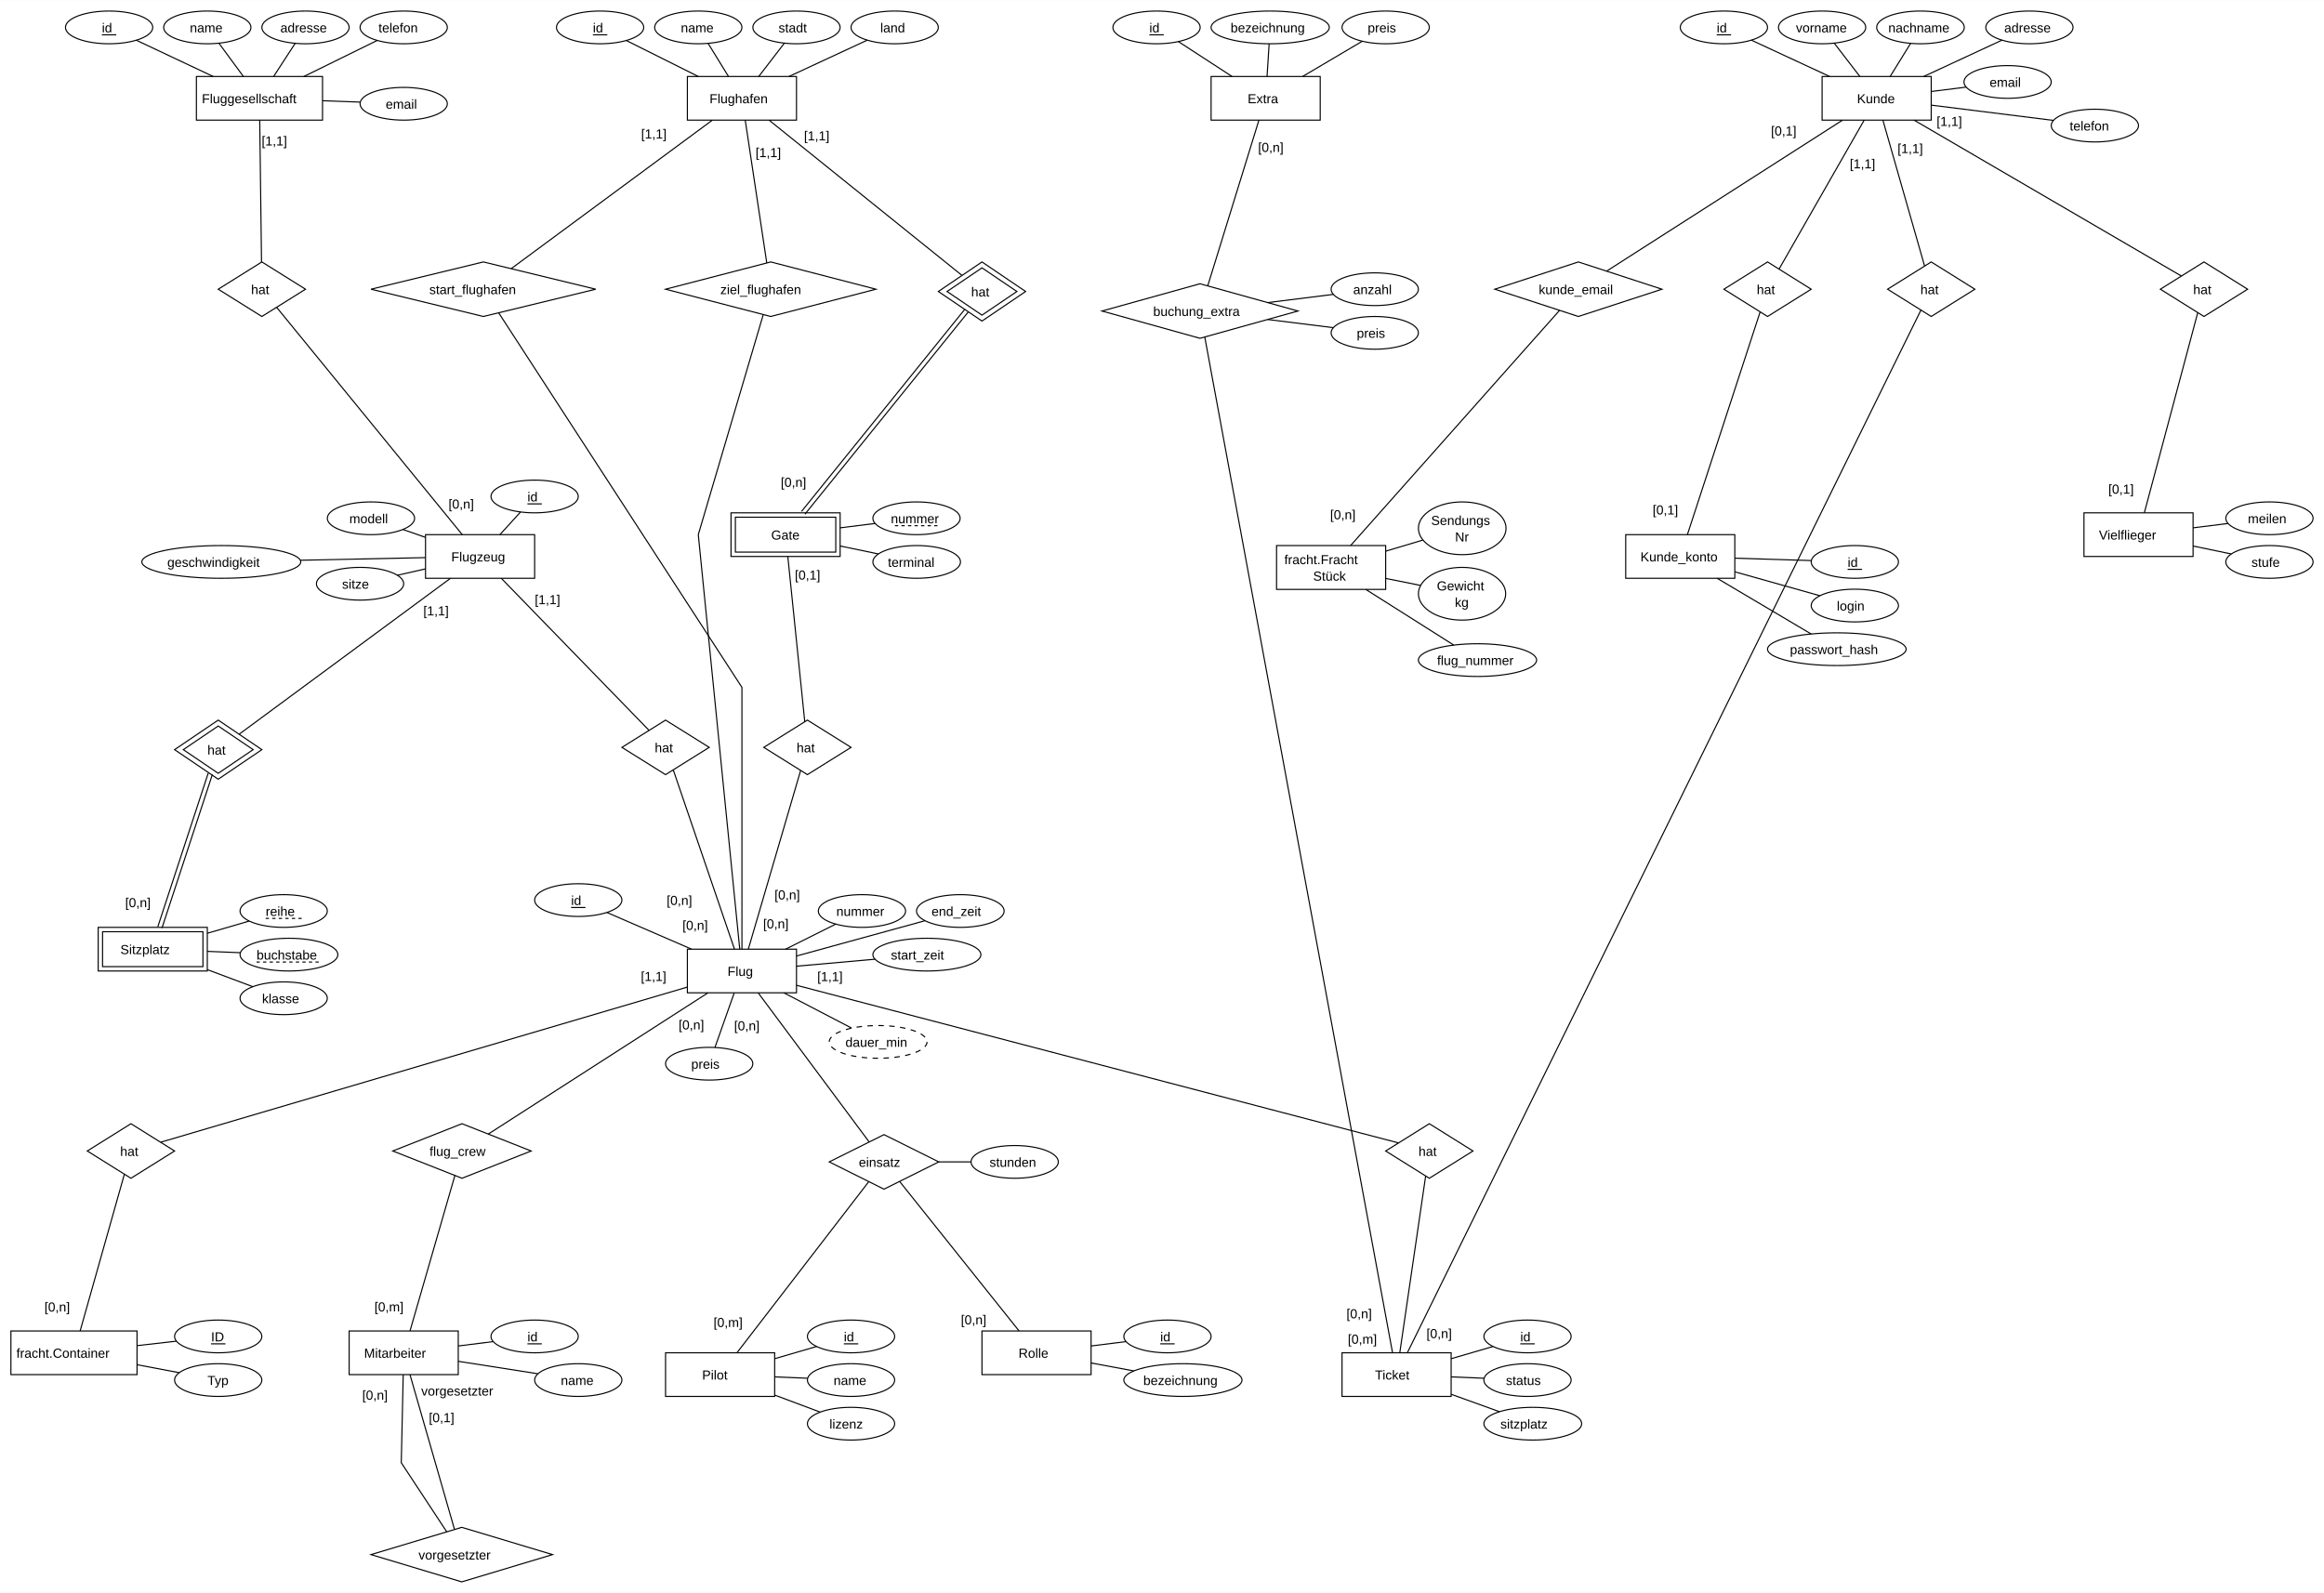
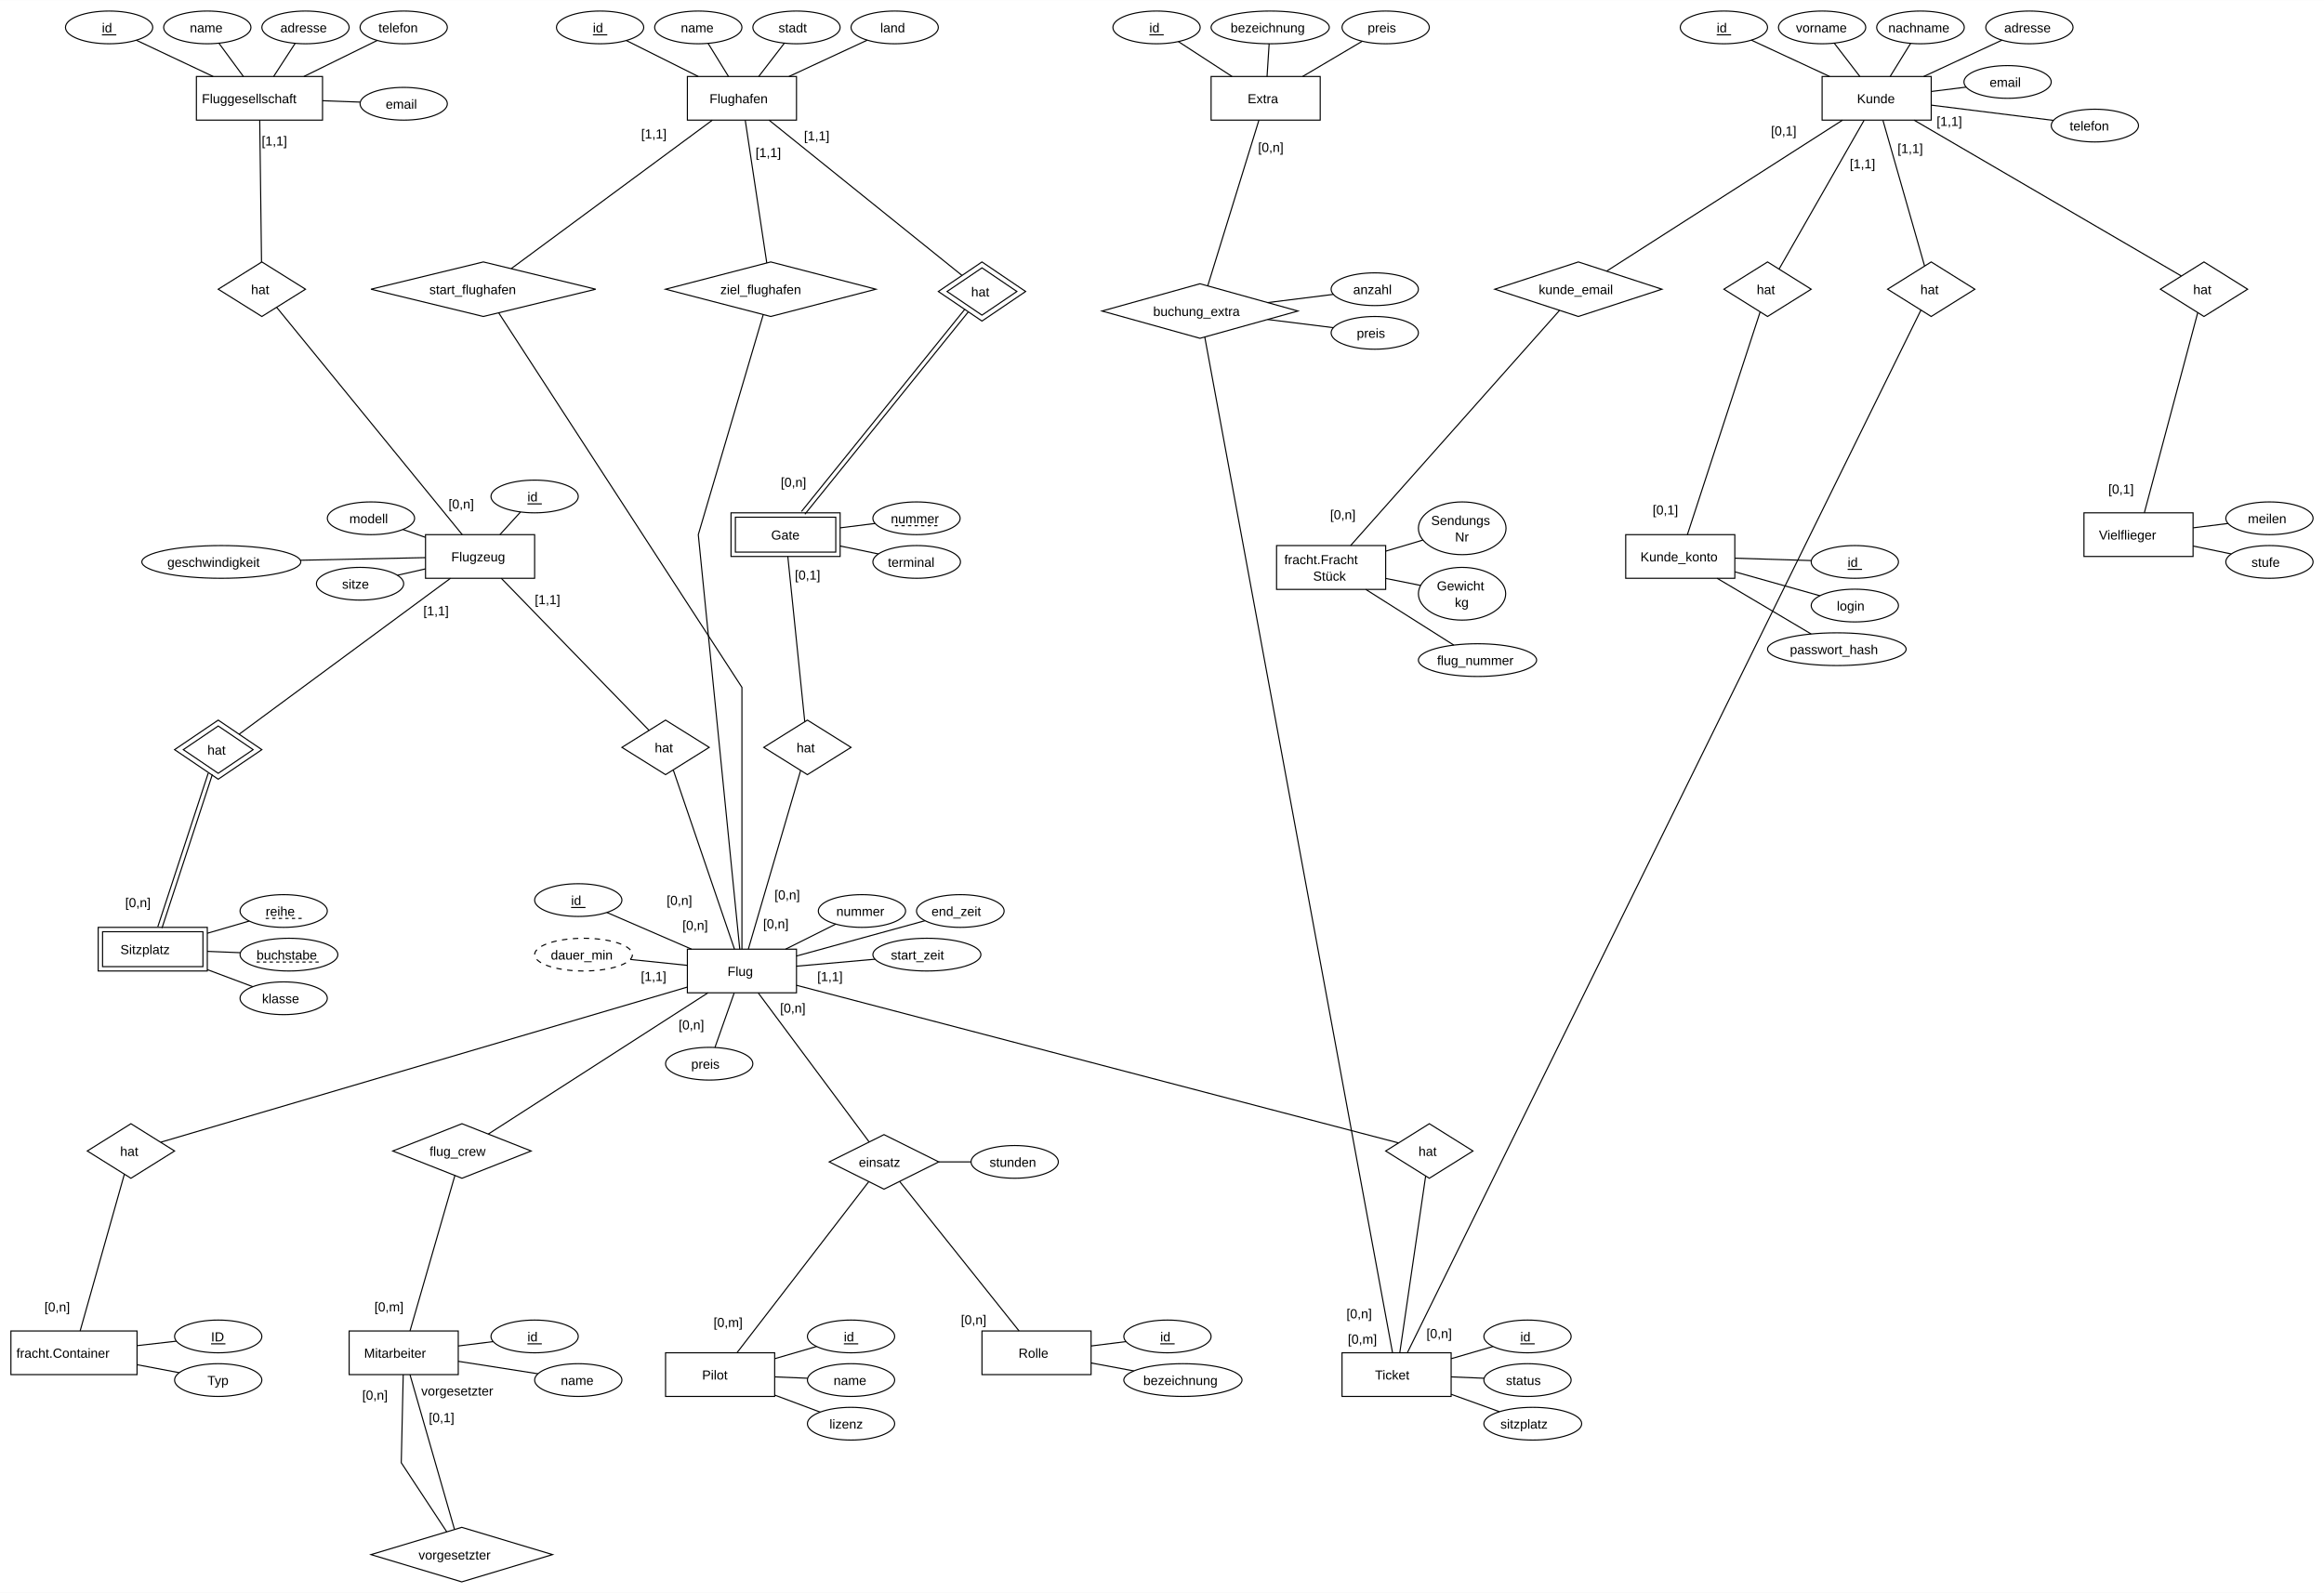
<svg xmlns="http://www.w3.org/2000/svg" width="2840" height="1947" viewBox="10 10 2130 1460" font-family="Arial, Helvetica, sans-serif" xml:space="preserve">
  <rect x="10" y="10" width="2130" height="1460" fill="#ffffff" />
  <rect x="20" y="1230" width="115.6" height="40" fill="#ffffff" stroke="#000000" stroke-width="1" />
  <text x="25" y="1254.51" font-size="12">fracht.Container</text>
  <rect x="1180" y="510" width="100" height="40.19" fill="#ffffff" stroke="#000000" stroke-width="1" />
  <text x="1187.1" y="527.06" font-size="12">fracht.Fracht</text>
  <text x="1213.5" y="542.15" font-size="12">Stück</text>
  <rect x="1120" y="80" width="100" height="40" fill="#ffffff" stroke="#000000" stroke-width="1" />
  <text x="1153.5" y="104.51" font-size="12">Extra</text>
  <rect x="640" y="880" width="100" height="40" fill="#ffffff" stroke="#000000" stroke-width="1" />
  <text x="676.8" y="904.51" font-size="12">Flug</text>
  <rect x="190" y="80" width="115.6" height="40" fill="#ffffff" stroke="#000000" stroke-width="1" />
  <text x="195" y="104.51" font-size="12">Fluggesellschaft</text>
  <rect x="640" y="80" width="100" height="40" fill="#ffffff" stroke="#000000" stroke-width="1" />
  <text x="660.3" y="104.51" font-size="12">Flughafen</text>
  <rect x="400" y="500" width="100" height="40" fill="#ffffff" stroke="#000000" stroke-width="1" />
  <text x="423.6" y="524.51" font-size="12">Flugzeug</text>
  <rect x="680" y="480" width="100" height="40" fill="#ffffff" stroke="#000000" stroke-width="1" />
  <rect x="684" y="484" width="92" height="32" fill="none" stroke="#000000" stroke-width="1" />
  <text x="716.8" y="504.51" font-size="12">Gate</text>
  <rect x="1680" y="80" width="100" height="40" fill="#ffffff" stroke="#000000" stroke-width="1" />
  <text x="1712" y="104.51" font-size="12">Kunde</text>
  <rect x="1500" y="500" width="100" height="40" fill="#ffffff" stroke="#000000" stroke-width="1" />
  <text x="1513.5" y="524.51" font-size="12">Kunde_konto</text>
  <rect x="330" y="1230" width="100" height="40" fill="#ffffff" stroke="#000000" stroke-width="1" />
  <text x="343.7" y="1254.51" font-size="12">Mitarbeiter</text>
  <rect x="620" y="1250" width="100" height="40" fill="#ffffff" stroke="#000000" stroke-width="1" />
  <text x="653.5" y="1274.51" font-size="12">Pilot</text>
  <rect x="910" y="1230" width="100" height="40" fill="#ffffff" stroke="#000000" stroke-width="1" />
  <text x="943.5" y="1254.51" font-size="12">Rolle</text>
  <rect x="100" y="860" width="100" height="40" fill="#ffffff" stroke="#000000" stroke-width="1" />
  <rect x="104" y="864" width="92" height="32" fill="none" stroke="#000000" stroke-width="1" />
  <text x="120.3" y="884.51" font-size="12">Sitzplatz</text>
  <rect x="1240" y="1250" width="100" height="40" fill="#ffffff" stroke="#000000" stroke-width="1" />
  <text x="1270.2" y="1274.51" font-size="12">Ticket</text>
  <rect x="1920" y="480" width="100" height="40" fill="#ffffff" stroke="#000000" stroke-width="1" />
  <text x="1933.7" y="504.51" font-size="12">Vielflieger</text>
  <ellipse cx="210" cy="1235" rx="40" ry="15" fill="#ffffff" stroke="#000000" stroke-width="1" />
  <polyline points="203.4,1241.79 216.6,1241.79" fill="none" stroke="#000000" stroke-width="1" />
  <text x="203.4" y="1239.51" font-size="12">ID</text>
  <ellipse cx="210" cy="1275" rx="40" ry="15" fill="#ffffff" stroke="#000000" stroke-width="1" />
  <text x="200.1" y="1279.51" font-size="12">Typ</text>
  <polygon points="130,1040 170,1065 130,1090 90,1065" fill="#ffffff" stroke="#000000" />
  <text x="120.1" y="1069.51" font-size="12">hat</text>
  <ellipse cx="1350.16" cy="494.17" rx="40.16" ry="24.17" fill="#ffffff" stroke="#000000" stroke-width="1" />
  <text x="1321.66" y="491.14" font-size="12">Sendungs</text>
  <text x="1343.56" y="506.23" font-size="12">Nr</text>
  <ellipse cx="1350" cy="554.17" rx="40" ry="24.17" fill="#ffffff" stroke="#000000" stroke-width="1" />
  <text x="1326.9" y="551.14" font-size="12">Gewicht</text>
  <text x="1343.4" y="566.23" font-size="12">kg</text>
  <ellipse cx="1364.16" cy="615" rx="54.16" ry="15" fill="#ffffff" stroke="#000000" stroke-width="1" />
  <text x="1327.16" y="619.51" font-size="12">flug_nummer</text>
  <polygon points="1456.6,250 1533.2,275 1456.6,300 1380,275" fill="#ffffff" stroke="#000000" />
  <text x="1420.3" y="279.51" font-size="12">kunde_email</text>
  <polygon points="1109.8,270 1199.6,295 1109.8,320 1020,295" fill="#ffffff" stroke="#000000" />
  <text x="1066.9" y="299.51" font-size="12">buchung_extra</text>
  <ellipse cx="1270" cy="275" rx="40" ry="15" fill="#ffffff" stroke="#000000" stroke-width="1" />
  <text x="1250.2" y="279.51" font-size="12">anzahl</text>
  <ellipse cx="1270" cy="315" rx="40" ry="15" fill="#ffffff" stroke="#000000" stroke-width="1" />
  <text x="1253.5" y="319.51" font-size="12">preis</text>
  <polygon points="820.2,1050 870.4,1075 820.2,1100 770,1075" fill="#ffffff" stroke="#000000" />
  <text x="797.1" y="1079.51" font-size="12">einsatz</text>
  <ellipse cx="940" cy="1075" rx="40" ry="15" fill="#ffffff" stroke="#000000" stroke-width="1" />
  <text x="916.9" y="1079.51" font-size="12">stunden</text>
  <ellipse cx="1070" cy="35" rx="40" ry="15" fill="#ffffff" stroke="#000000" stroke-width="1" />
  <polyline points="1063.4,41.79 1076.6,41.79" fill="none" stroke="#000000" stroke-width="1" />
  <text x="1063.4" y="39.51" font-size="12">id</text>
  <ellipse cx="1174.16" cy="35" rx="54.16" ry="15" fill="#ffffff" stroke="#000000" stroke-width="1" />
  <text x="1137.86" y="39.51" font-size="12">bezeichnung</text>
  <ellipse cx="1280" cy="35" rx="40" ry="15" fill="#ffffff" stroke="#000000" stroke-width="1" />
  <text x="1263.5" y="39.51" font-size="12">preis</text>
  <ellipse cx="540" cy="835" rx="40" ry="15" fill="#ffffff" stroke="#000000" stroke-width="1" />
  <polyline points="533.4,841.79 546.6,841.79" fill="none" stroke="#000000" stroke-width="1" />
  <text x="533.4" y="839.51" font-size="12">id</text>
  <ellipse cx="800" cy="845" rx="40" ry="15" fill="#ffffff" stroke="#000000" stroke-width="1" />
  <text x="776.5" y="849.51" font-size="12">nummer</text>
  <ellipse cx="660" cy="985" rx="40" ry="15" fill="#ffffff" stroke="#000000" stroke-width="1" />
  <text x="643.5" y="989.51" font-size="12">preis</text>
  <ellipse cx="859.5" cy="885" rx="49.5" ry="15" fill="#ffffff" stroke="#000000" stroke-width="1" />
  <text x="826.5" y="889.51" font-size="12">start_zeit</text>
  <ellipse cx="890.16" cy="845" rx="40.16" ry="15" fill="#ffffff" stroke="#000000" stroke-width="1" />
  <text x="863.76" y="849.51" font-size="12">end_zeit</text>
-   <ellipse cx="814.83" cy="965" rx="44.83" ry="15" fill="#ffffff" stroke="#000000" stroke-width="0" />
-   <polyline points="859.66,965 859.49,966.31 858.98,967.6 858.13,968.88 856.96,970.13 855.46,971.34 853.66,972.5 851.55,973.6 849.17,974.64 846.53,975.61 843.65,976.49 840.54,977.29 837.25,977.99 833.78,978.59 830.16,979.1 826.43,979.49 822.62,979.77 818.74,979.94 814.83,980 810.92,979.94 807.05,979.77 803.23,979.49 799.5,979.1 795.88,978.59 792.42,977.99 789.12,977.29 786.01,976.49 783.13,975.61 780.49,974.64 778.11,973.6 776.01,972.5 774.2,971.34 772.7,970.13 771.53,968.88 770.68,967.6 770.17,966.31 770,965 770.17,963.69 770.68,962.4 771.53,961.12 772.7,959.87 774.2,958.66 776.01,957.5 778.11,956.4 780.49,955.36 783.13,954.39 786.01,953.51 789.12,952.71 792.42,952.01 795.88,951.41 799.5,950.9 803.23,950.51 807.05,950.23 810.92,950.06 814.83,950 818.74,950.06 822.62,950.23 826.43,950.51 830.16,950.9 833.78,951.41 837.25,952.01 840.54,952.71 843.65,953.51 846.53,954.39 849.17,955.36 851.55,956.4 853.66,957.5 855.46,958.66 856.96,959.87 858.13,961.12 858.98,962.4 859.49,963.69 859.66,965" fill="none" stroke="#000000" stroke-width="1" stroke-dasharray="5 5" />
-   <text x="784.83" y="969.51" font-size="12">dauer_min</text>
+   <ellipse cx="544.83" cy="885" rx="44.83" ry="15" fill="#ffffff" stroke="#000000" stroke-width="0" />
+   <polyline points="589.66,885 589.49,886.31 588.98,887.6 588.13,888.88 586.96,890.13 585.46,891.34 583.65,892.5 581.55,893.6 579.17,894.64 576.53,895.61 573.65,896.49 570.54,897.29 567.25,897.99 563.78,898.59 560.16,899.1 556.43,899.49 552.62,899.77 548.74,899.94 544.83,900 540.92,899.94 537.05,899.77 533.23,899.49 529.5,899.1 525.88,898.59 522.42,897.99 519.12,897.29 516.01,896.49 513.13,895.61 510.49,894.64 508.11,893.6 506.01,892.5 504.2,891.34 502.7,890.13 501.53,888.88 500.68,887.6 500.17,886.31 500,885 500.17,883.69 500.68,882.4 501.53,881.12 502.7,879.87 504.2,878.66 506.01,877.5 508.11,876.4 510.49,875.36 513.13,874.39 516.01,873.51 519.12,872.71 522.42,872.01 525.88,871.41 529.5,870.9 533.23,870.51 537.05,870.23 540.92,870.06 544.83,870 548.74,870.06 552.62,870.23 556.43,870.51 560.16,870.9 563.78,871.41 567.25,872.01 570.54,872.71 573.65,873.51 576.53,874.39 579.17,875.36 581.55,876.4 583.65,877.5 585.46,878.66 586.96,879.87 588.13,881.12 588.98,882.4 589.49,883.69 589.66,885" fill="none" stroke="#000000" stroke-width="1" stroke-dasharray="5 5" />
+   <text x="514.83" y="889.51" font-size="12">dauer_min</text>
  <polygon points="620,670 660,695 620,720 580,695" fill="#ffffff" stroke="#000000" />
  <text x="610.1" y="699.51" font-size="12">hat</text>
  <polygon points="750,670 790,695 750,720 710,695" fill="#ffffff" stroke="#000000" />
  <text x="740.1" y="699.51" font-size="12">hat</text>
  <polygon points="453,250 556,275 453,300 350,275" fill="#ffffff" stroke="#000000" />
  <text x="403.5" y="279.51" font-size="12">start_flughafen</text>
  <polygon points="716.4,250 812.8,275 716.4,300 620,275" fill="#ffffff" stroke="#000000" />
  <text x="670.2" y="279.51" font-size="12">ziel_flughafen</text>
  <polygon points="433.4,1040 496.8,1065 433.4,1090 370,1065" fill="#ffffff" stroke="#000000" />
  <text x="403.7" y="1069.51" font-size="12">flug_crew</text>
  <ellipse cx="110" cy="35" rx="40" ry="15" fill="#ffffff" stroke="#000000" stroke-width="1" />
  <polyline points="103.4,41.79 116.6,41.79" fill="none" stroke="#000000" stroke-width="1" />
  <text x="103.4" y="39.51" font-size="12">id</text>
  <ellipse cx="200" cy="35" rx="40" ry="15" fill="#ffffff" stroke="#000000" stroke-width="1" />
  <text x="184" y="39.51" font-size="12">name</text>
  <ellipse cx="290" cy="35" rx="40" ry="15" fill="#ffffff" stroke="#000000" stroke-width="1" />
  <text x="266.9" y="39.51" font-size="12">adresse</text>
  <ellipse cx="380" cy="35" rx="40" ry="15" fill="#ffffff" stroke="#000000" stroke-width="1" />
  <text x="356.9" y="39.51" font-size="12">telefon</text>
  <ellipse cx="380" cy="105" rx="40" ry="15" fill="#ffffff" stroke="#000000" stroke-width="1" />
  <text x="363.5" y="109.51" font-size="12">email</text>
  <ellipse cx="560" cy="35" rx="40" ry="15" fill="#ffffff" stroke="#000000" stroke-width="1" />
  <polyline points="553.4,41.79 566.6,41.79" fill="none" stroke="#000000" stroke-width="1" />
  <text x="553.4" y="39.51" font-size="12">id</text>
  <ellipse cx="650" cy="35" rx="40" ry="15" fill="#ffffff" stroke="#000000" stroke-width="1" />
  <text x="634" y="39.51" font-size="12">name</text>
  <ellipse cx="740" cy="35" rx="40" ry="15" fill="#ffffff" stroke="#000000" stroke-width="1" />
  <text x="723.5" y="39.51" font-size="12">stadt</text>
  <ellipse cx="830" cy="35" rx="40" ry="15" fill="#ffffff" stroke="#000000" stroke-width="1" />
  <text x="816.8" y="39.51" font-size="12">land</text>
  <ellipse cx="500" cy="465" rx="40" ry="15" fill="#ffffff" stroke="#000000" stroke-width="1" />
  <polyline points="493.4,471.79 506.6,471.79" fill="none" stroke="#000000" stroke-width="1" />
  <text x="493.4" y="469.51" font-size="12">id</text>
  <ellipse cx="350" cy="485" rx="40" ry="15" fill="#ffffff" stroke="#000000" stroke-width="1" />
  <text x="330.2" y="489.51" font-size="12">modell</text>
  <ellipse cx="340" cy="545" rx="40" ry="15" fill="#ffffff" stroke="#000000" stroke-width="1" />
  <text x="323.5" y="549.51" font-size="12">sitze</text>
  <ellipse cx="212.83" cy="525" rx="72.83" ry="15" fill="#ffffff" stroke="#000000" stroke-width="1" />
  <text x="163.33" y="529.51" font-size="12">geschwindigkeit</text>
  <polygon points="250,250 290,275 250,300 210,275" fill="#ffffff" stroke="#000000" />
  <text x="240.1" y="279.51" font-size="12">hat</text>
  <ellipse cx="850" cy="485" rx="40" ry="15" fill="#ffffff" stroke="#000000" stroke-width="1" />
  <polyline points="830.2,491.79 869.8,491.79" fill="none" stroke="#000000" stroke-width="1" stroke-dasharray="3 3" />
  <text x="826.5" y="489.51" font-size="12">nummer</text>
  <ellipse cx="850.16" cy="525" rx="40.16" ry="15" fill="#ffffff" stroke="#000000" stroke-width="1" />
  <text x="823.76" y="529.51" font-size="12">terminal</text>
  <polygon points="910,250 950,277.09 910,304.19 870,277.09" fill="#ffffff" stroke="#000000" />
  <polygon points="910,255.42 942,277.09 910,298.77 878,277.09" fill="none" stroke="#000000" />
  <text x="900.1" y="281.61" font-size="12">hat</text>
  <ellipse cx="1590" cy="35" rx="40" ry="15" fill="#ffffff" stroke="#000000" stroke-width="1" />
  <polyline points="1583.4,41.79 1596.6,41.79" fill="none" stroke="#000000" stroke-width="1" />
  <text x="1583.4" y="39.51" font-size="12">id</text>
  <ellipse cx="1680" cy="35" rx="40" ry="15" fill="#ffffff" stroke="#000000" stroke-width="1" />
  <text x="1656" y="39.51" font-size="12">vorname</text>
  <ellipse cx="1770.16" cy="35" rx="40.16" ry="15" fill="#ffffff" stroke="#000000" stroke-width="1" />
  <text x="1740.66" y="39.51" font-size="12">nachname</text>
  <ellipse cx="1870" cy="35" rx="40" ry="15" fill="#ffffff" stroke="#000000" stroke-width="1" />
  <text x="1846.9" y="39.51" font-size="12">adresse</text>
  <ellipse cx="1850" cy="85" rx="40" ry="15" fill="#ffffff" stroke="#000000" stroke-width="1" />
  <text x="1833.5" y="89.51" font-size="12">email</text>
  <ellipse cx="1930" cy="125" rx="40" ry="15" fill="#ffffff" stroke="#000000" stroke-width="1" />
  <text x="1906.9" y="129.51" font-size="12">telefon</text>
  <ellipse cx="1710" cy="525" rx="40" ry="15" fill="#ffffff" stroke="#000000" stroke-width="1" />
  <polyline points="1703.4,531.79 1716.6,531.79" fill="none" stroke="#000000" stroke-width="1" />
  <text x="1703.4" y="529.51" font-size="12">id</text>
  <ellipse cx="1710" cy="565" rx="40" ry="15" fill="#ffffff" stroke="#000000" stroke-width="1" />
  <text x="1693.5" y="569.51" font-size="12">login</text>
  <ellipse cx="1693.5" cy="605" rx="63.5" ry="15" fill="#ffffff" stroke="#000000" stroke-width="1" />
  <text x="1650.5" y="609.51" font-size="12">passwort_hash</text>
  <polygon points="1630,250 1670,275 1630,300 1590,275" fill="#ffffff" stroke="#000000" />
  <text x="1620.1" y="279.51" font-size="12">hat</text>
  <ellipse cx="500" cy="1235" rx="40" ry="15" fill="#ffffff" stroke="#000000" stroke-width="1" />
  <polyline points="493.4,1241.79 506.6,1241.79" fill="none" stroke="#000000" stroke-width="1" />
  <text x="493.4" y="1239.51" font-size="12">id</text>
  <ellipse cx="540" cy="1275" rx="40" ry="15" fill="#ffffff" stroke="#000000" stroke-width="1" />
  <text x="524" y="1279.51" font-size="12">name</text>
  <polygon points="433.2,1410 516.4,1435 433.2,1460 350,1435" fill="#ffffff" stroke="#000000" />
  <text x="393.6" y="1439.51" font-size="12">vorgesetzter</text>
  <ellipse cx="790" cy="1235" rx="40" ry="15" fill="#ffffff" stroke="#000000" stroke-width="1" />
  <polyline points="783.4,1241.79 796.6,1241.79" fill="none" stroke="#000000" stroke-width="1" />
  <text x="783.4" y="1239.51" font-size="12">id</text>
  <ellipse cx="790" cy="1275" rx="40" ry="15" fill="#ffffff" stroke="#000000" stroke-width="1" />
  <text x="774" y="1279.51" font-size="12">name</text>
  <ellipse cx="790" cy="1315" rx="40" ry="15" fill="#ffffff" stroke="#000000" stroke-width="1" />
  <text x="770.2" y="1319.51" font-size="12">lizenz</text>
  <ellipse cx="1080" cy="1235" rx="40" ry="15" fill="#ffffff" stroke="#000000" stroke-width="1" />
  <polyline points="1073.4,1241.79 1086.6,1241.79" fill="none" stroke="#000000" stroke-width="1" />
  <text x="1073.4" y="1239.51" font-size="12">id</text>
  <ellipse cx="1094.16" cy="1275" rx="54.16" ry="15" fill="#ffffff" stroke="#000000" stroke-width="1" />
  <text x="1057.86" y="1279.51" font-size="12">bezeichnung</text>
  <ellipse cx="270" cy="845" rx="40" ry="15" fill="#ffffff" stroke="#000000" stroke-width="1" />
  <polyline points="253.5,851.79 286.5,851.79" fill="none" stroke="#000000" stroke-width="1" stroke-dasharray="3 3" />
  <text x="253.5" y="849.51" font-size="12">reihe</text>
  <ellipse cx="274.83" cy="885" rx="44.83" ry="15" fill="#ffffff" stroke="#000000" stroke-width="1" />
  <polyline points="245.13,891.79 304.53,891.79" fill="none" stroke="#000000" stroke-width="1" stroke-dasharray="3 3" />
  <text x="245.13" y="889.51" font-size="12">buchstabe</text>
  <ellipse cx="270" cy="925" rx="40" ry="15" fill="#ffffff" stroke="#000000" stroke-width="1" />
  <text x="250.2" y="929.51" font-size="12">klasse</text>
  <polygon points="210,670 250,697.09 210,724.19 170,697.09" fill="#ffffff" stroke="#000000" />
  <polygon points="210,675.42 242,697.09 210,718.77 178,697.09" fill="none" stroke="#000000" />
  <text x="200.1" y="701.61" font-size="12">hat</text>
  <ellipse cx="1410" cy="1235" rx="40" ry="15" fill="#ffffff" stroke="#000000" stroke-width="1" />
  <polyline points="1403.4,1241.79 1416.6,1241.79" fill="none" stroke="#000000" stroke-width="1" />
  <text x="1403.4" y="1239.51" font-size="12">id</text>
  <ellipse cx="1410" cy="1275" rx="40" ry="15" fill="#ffffff" stroke="#000000" stroke-width="1" />
  <text x="1390.2" y="1279.51" font-size="12">status</text>
  <ellipse cx="1414.83" cy="1315" rx="44.83" ry="15" fill="#ffffff" stroke="#000000" stroke-width="1" />
  <text x="1385.13" y="1319.51" font-size="12">sitzplatz</text>
  <polygon points="1320,1040 1360,1065 1320,1090 1280,1065" fill="#ffffff" stroke="#000000" />
  <text x="1310.1" y="1069.51" font-size="12">hat</text>
  <polygon points="1780,250 1820,275 1780,300 1740,275" fill="#ffffff" stroke="#000000" />
  <text x="1770.1" y="279.51" font-size="12">hat</text>
  <ellipse cx="2090" cy="485" rx="40" ry="15" fill="#ffffff" stroke="#000000" stroke-width="1" />
  <text x="2070.2" y="489.51" font-size="12">meilen</text>
  <ellipse cx="2090" cy="525" rx="40" ry="15" fill="#ffffff" stroke="#000000" stroke-width="1" />
  <text x="2073.5" y="529.51" font-size="12">stufe</text>
  <polygon points="2030,250 2070,275 2030,300 1990,275" fill="#ffffff" stroke="#000000" />
  <text x="2020.1" y="279.51" font-size="12">hat</text>
  <polyline points="135.6,1243.44 171.71,1239.34" fill="none" stroke="#000000" stroke-width="1" />
  <polyline points="135.6,1260.93 174.28,1268.25" fill="none" stroke="#000000" stroke-width="1" />
  <polyline points="157.18,1056.99 640,914.73" fill="none" stroke="#000000" stroke-width="1" />
  <text x="597.35" y="909.13" font-size="12">[1,1]</text>
  <polyline points="124,1086.25 83.44,1230" fill="none" stroke="#000000" stroke-width="1" />
  <text x="50.73" y="1212.17" font-size="12">[0,n]</text>
  <polyline points="1280,515.15 1314.19,504.93" fill="none" stroke="#000000" stroke-width="1" />
  <polyline points="1280,540.13 1312.04,546.56" fill="none" stroke="#000000" stroke-width="1" />
  <polyline points="1261.75,550.19 1342.45,601.26" fill="none" stroke="#000000" stroke-width="1" />
  <polyline points="1482.47,258.44 1698.75,120" fill="none" stroke="#000000" stroke-width="1" />
  <text x="1633.13" y="134.04" font-size="12">[0,1]</text>
  <polyline points="1439.38,294.38 1247.85,510" fill="none" stroke="#000000" stroke-width="1" />
  <text x="1229.07" y="485.87" font-size="12">[0,n]</text>
  <polyline points="1116.91,271.98 1163.83,120" fill="none" stroke="#000000" stroke-width="1" />
  <text x="1163.03" y="149.14" font-size="12">[0,n]</text>
  <polyline points="1114.19,318.78 1286.3,1250" fill="none" stroke="#000000" stroke-width="1" />
  <text x="1245.3" y="1241.68" font-size="12">[0,m]</text>
  <polyline points="1171.8,287.26 1232.05,279.74" fill="none" stroke="#000000" stroke-width="1" />
  <polyline points="1171.8,302.74 1232.05,310.26" fill="none" stroke="#000000" stroke-width="1" />
  <polyline points="806.63,1056.76 704.88,920" fill="none" stroke="#000000" stroke-width="1" />
-   <text x="682.82" y="954.4" font-size="12">[0,n]</text>
+   <text x="724.93" y="938.15" font-size="12">[0,n]</text>
  <polyline points="806.28,1093.07 685.41,1250" fill="none" stroke="#000000" stroke-width="1" />
  <text x="663.97" y="1226.34" font-size="12">[0,m]</text>
  <polyline points="834.49,1092.88 944.02,1230" fill="none" stroke="#000000" stroke-width="1" />
  <text x="890.67" y="1223.93" font-size="12">[0,n]</text>
  <polyline points="870.4,1075 900,1075" fill="none" stroke="#000000" stroke-width="1" />
  <polyline points="1139.23,80 1089.99,47.99" fill="none" stroke="#000000" stroke-width="1" />
  <polyline points="1171.28,80 1173.2,50" fill="none" stroke="#000000" stroke-width="1" />
  <polyline points="1203.85,80 1258.57,47.66" fill="none" stroke="#000000" stroke-width="1" />
  <polyline points="643.85,880 566.18,846.34" fill="none" stroke="#000000" stroke-width="1" />
  <polyline points="730,880 776,857" fill="none" stroke="#000000" stroke-width="1" />
  <polyline points="682.94,920 665.25,970.13" fill="none" stroke="#000000" stroke-width="1" />
  <polyline points="740,895.58 811.98,889.2" fill="none" stroke="#000000" stroke-width="1" />
  <polyline points="740,886.26 857.81,853.89" fill="none" stroke="#000000" stroke-width="1" />
-   <polyline points="728.41,920 790.6,952.38" fill="none" stroke="#000000" stroke-width="1" />
+   <polyline points="640,894.83 587.67,889.43" fill="none" stroke="#000000" stroke-width="1" />
  <polyline points="604.89,679.44 469.43,540" fill="none" stroke="#000000" stroke-width="1" />
  <text x="500.11" y="563.75" font-size="12">[1,1]</text>
  <polyline points="627.04,715.6 683.17,880" fill="none" stroke="#000000" stroke-width="1" />
  <text x="635.46" y="862.3" font-size="12">[0,n]</text>
  <polyline points="747.59,671.51 732.05,520" fill="none" stroke="#000000" stroke-width="1" />
  <text x="738.46" y="541.2" font-size="12">[0,1]</text>
  <polyline points="743.81,716.13 695.85,880" fill="none" stroke="#000000" stroke-width="1" />
  <text x="709.41" y="860.91" font-size="12">[0,n]</text>
  <polyline points="478.48,256.18 662.91,120" fill="none" stroke="#000000" stroke-width="1" />
  <text x="597.6" y="136.79" font-size="12">[1,1]</text>
  <polyline points="467.02,296.6 690,640 690,880" fill="none" stroke="#000000" stroke-width="1" />
  <text x="621" y="839.45" font-size="12">[0,n]</text>
  <polyline points="712.77,250.94 693.02,120" fill="none" stroke="#000000" stroke-width="1" />
  <text x="702.49" y="153.9" font-size="12">[1,1]</text>
  <polyline points="709.55,298.22 650,500 688,880" fill="none" stroke="#000000" stroke-width="1" />
  <text x="719.83" y="834.39" font-size="12">[0,n]</text>
  <polyline points="457.5,1049.5 658.9,920" fill="none" stroke="#000000" stroke-width="1" />
  <text x="631.98" y="953.55" font-size="12">[0,n]</text>
  <polyline points="426.92,1087.45 385.77,1230" fill="none" stroke="#000000" stroke-width="1" />
  <text x="353.18" y="1212.07" font-size="12">[0,m]</text>
  <polyline points="205.4,80 134.89,46.74" fill="none" stroke="#000000" stroke-width="1" />
  <polyline points="233.09,80 210.63,49.46" fill="none" stroke="#000000" stroke-width="1" />
  <polyline points="260.78,80 280.54,49.57" fill="none" stroke="#000000" stroke-width="1" />
  <polyline points="288.48,80 355.74,46.93" fill="none" stroke="#000000" stroke-width="1" />
  <polyline points="305.6,102.19 340.2,103.49" fill="none" stroke="#000000" stroke-width="1" />
  <polyline points="650,80 584,47" fill="none" stroke="#000000" stroke-width="1" />
  <polyline points="677.69,80 658.99,49.62" fill="none" stroke="#000000" stroke-width="1" />
  <polyline points="705.38,80 728.91,49.41" fill="none" stroke="#000000" stroke-width="1" />
  <polyline points="733.08,80 804.87,46.67" fill="none" stroke="#000000" stroke-width="1" />
  <polyline points="468.18,500 487.09,479.2" fill="none" stroke="#000000" stroke-width="1" />
  <polyline points="400,502.5 379.24,495.23" fill="none" stroke="#000000" stroke-width="1" />
  <polyline points="400,531.36 374.21,537.23" fill="none" stroke="#000000" stroke-width="1" />
  <polyline points="400,521.05 285.29,523.47" fill="none" stroke="#000000" stroke-width="1" />
  <polyline points="249.69,250.19 248.05,120" fill="none" stroke="#000000" stroke-width="1" />
  <text x="249.78" y="143.23" font-size="12">[1,1]</text>
  <polyline points="263.51,291.55 433.67,500" fill="none" stroke="#000000" stroke-width="1" />
  <text x="421.05" y="476.11" font-size="12">[0,n]</text>
  <polyline points="780,493.75 812.05,489.74" fill="none" stroke="#000000" stroke-width="1" />
  <polyline points="780,510.4 815.08,517.7" fill="none" stroke="#000000" stroke-width="1" />
  <polyline points="891.72,262.38 714.85,120" fill="none" stroke="#000000" stroke-width="1" />
  <text x="746.86" y="138.54" font-size="12">[1,1]</text>
  <polyline points="897.41,295.86 747.71,481.26" fill="none" stroke="#000000" stroke-width="1" />
  <polyline points="894.3,293.35 744.59,478.74" fill="none" stroke="#000000" stroke-width="1" />
  <text x="725.58" y="456.15" font-size="12">[0,n]</text>
  <polyline points="1686.92,80 1615.13,46.67" fill="none" stroke="#000000" stroke-width="1" />
  <polyline points="1714.62,80 1691.09,49.41" fill="none" stroke="#000000" stroke-width="1" />
  <polyline points="1742.36,80 1761.13,49.62" fill="none" stroke="#000000" stroke-width="1" />
  <polyline points="1773.08,80 1844.87,46.67" fill="none" stroke="#000000" stroke-width="1" />
  <polyline points="1780,93.75 1812.05,89.74" fill="none" stroke="#000000" stroke-width="1" />
  <polyline points="1780,106.25 1892.05,120.26" fill="none" stroke="#000000" stroke-width="1" />
  <polyline points="1600,521.56 1670.14,523.75" fill="none" stroke="#000000" stroke-width="1" />
  <polyline points="1600,534.06 1678,556" fill="none" stroke="#000000" stroke-width="1" />
  <polyline points="1583.76,540 1669.98,591.07" fill="none" stroke="#000000" stroke-width="1" />
  <polyline points="1640.53,256.58 1718.57,120" fill="none" stroke="#000000" stroke-width="1" />
  <text x="1705.36" y="164.19" font-size="12">[1,1]</text>
  <polyline points="1623.22,295.76 1556.53,500" fill="none" stroke="#000000" stroke-width="1" />
  <text x="1524.68" y="481.5" font-size="12">[0,1]</text>
  <polyline points="430,1243.75 462.05,1239.74" fill="none" stroke="#000000" stroke-width="1" />
  <polyline points="430,1257.81 503.08,1269.23" fill="none" stroke="#000000" stroke-width="1" />
  <polyline points="426.58,1411.99 385.75,1270" fill="none" stroke="#000000" stroke-width="1" />
  <text x="396.04" y="1289.2" font-size="12">vorgesetzter</text>
  <text x="403.05" y="1313.6" font-size="12">[0,1]</text>
  <polyline points="419.46,1414.13 377.77,1350.79 379.56,1270" fill="none" stroke="#000000" stroke-width="1" />
  <text x="342" y="1292.99" font-size="12">[0,n]</text>
  <polyline points="720,1255.42 758.43,1244.21" fill="none" stroke="#000000" stroke-width="1" />
  <polyline points="720,1272.08 750.24,1273.34" fill="none" stroke="#000000" stroke-width="1" />
  <polyline points="720,1288.75 761.72,1304.39" fill="none" stroke="#000000" stroke-width="1" />
  <polyline points="1010,1243.75 1042.05,1239.74" fill="none" stroke="#000000" stroke-width="1" />
  <polyline points="1010,1259.32 1049.23,1266.63" fill="none" stroke="#000000" stroke-width="1" />
  <polyline points="200,865.42 238.43,854.21" fill="none" stroke="#000000" stroke-width="1" />
  <polyline points="200,882 230.32,883.22" fill="none" stroke="#000000" stroke-width="1" />
  <polyline points="200,898.75 241.72,914.39" fill="none" stroke="#000000" stroke-width="1" />
  <polyline points="229.14,682.97 422.9,540" fill="none" stroke="#000000" stroke-width="1" />
  <text x="397.97" y="574.04" font-size="12">[1,1]</text>
  <polyline points="204.63,719.89 158.46,860.62" fill="none" stroke="#000000" stroke-width="1" />
  <polyline points="200.83,718.64 154.66,859.38" fill="none" stroke="#000000" stroke-width="1" />
  <text x="124.74" y="841.48" font-size="12">[0,n]</text>
  <polyline points="1340,1255.42 1378.43,1244.21" fill="none" stroke="#000000" stroke-width="1" />
  <polyline points="1340,1272.08 1370.24,1273.34" fill="none" stroke="#000000" stroke-width="1" />
  <polyline points="1340,1288.02 1384.33,1304.01" fill="none" stroke="#000000" stroke-width="1" />
  <polyline points="1291.81,1057.62 740,913.1" fill="none" stroke="#000000" stroke-width="1" />
  <text x="759.02" y="909.24" font-size="12">[1,1]</text>
  <polyline points="1316.65,1087.91 1292.93,1250" fill="none" stroke="#000000" stroke-width="1" />
  <text x="1244.04" y="1218.37" font-size="12">[0,n]</text>
  <polyline points="1773.94,253.79 1735.71,120" fill="none" stroke="#000000" stroke-width="1" />
  <text x="1749.1" y="150.19" font-size="12">[1,1]</text>
  <polyline points="1770.59,294.12 1299.85,1250" fill="none" stroke="#000000" stroke-width="1" />
  <text x="1317.35" y="1236.53" font-size="12">[0,n]</text>
  <polyline points="2020,493.75 2052.05,489.74" fill="none" stroke="#000000" stroke-width="1" />
  <polyline points="2020,510.42 2055.03,517.72" fill="none" stroke="#000000" stroke-width="1" />
  <polyline points="2009.31,262.93 1764.29,120" fill="none" stroke="#000000" stroke-width="1" />
  <text x="1784.92" y="125.31" font-size="12">[1,1]</text>
  <polyline points="2024.29,296.43 1975.33,480" fill="none" stroke="#000000" stroke-width="1" />
  <text x="1942.32" y="462.42" font-size="12">[0,1]</text>
</svg>
